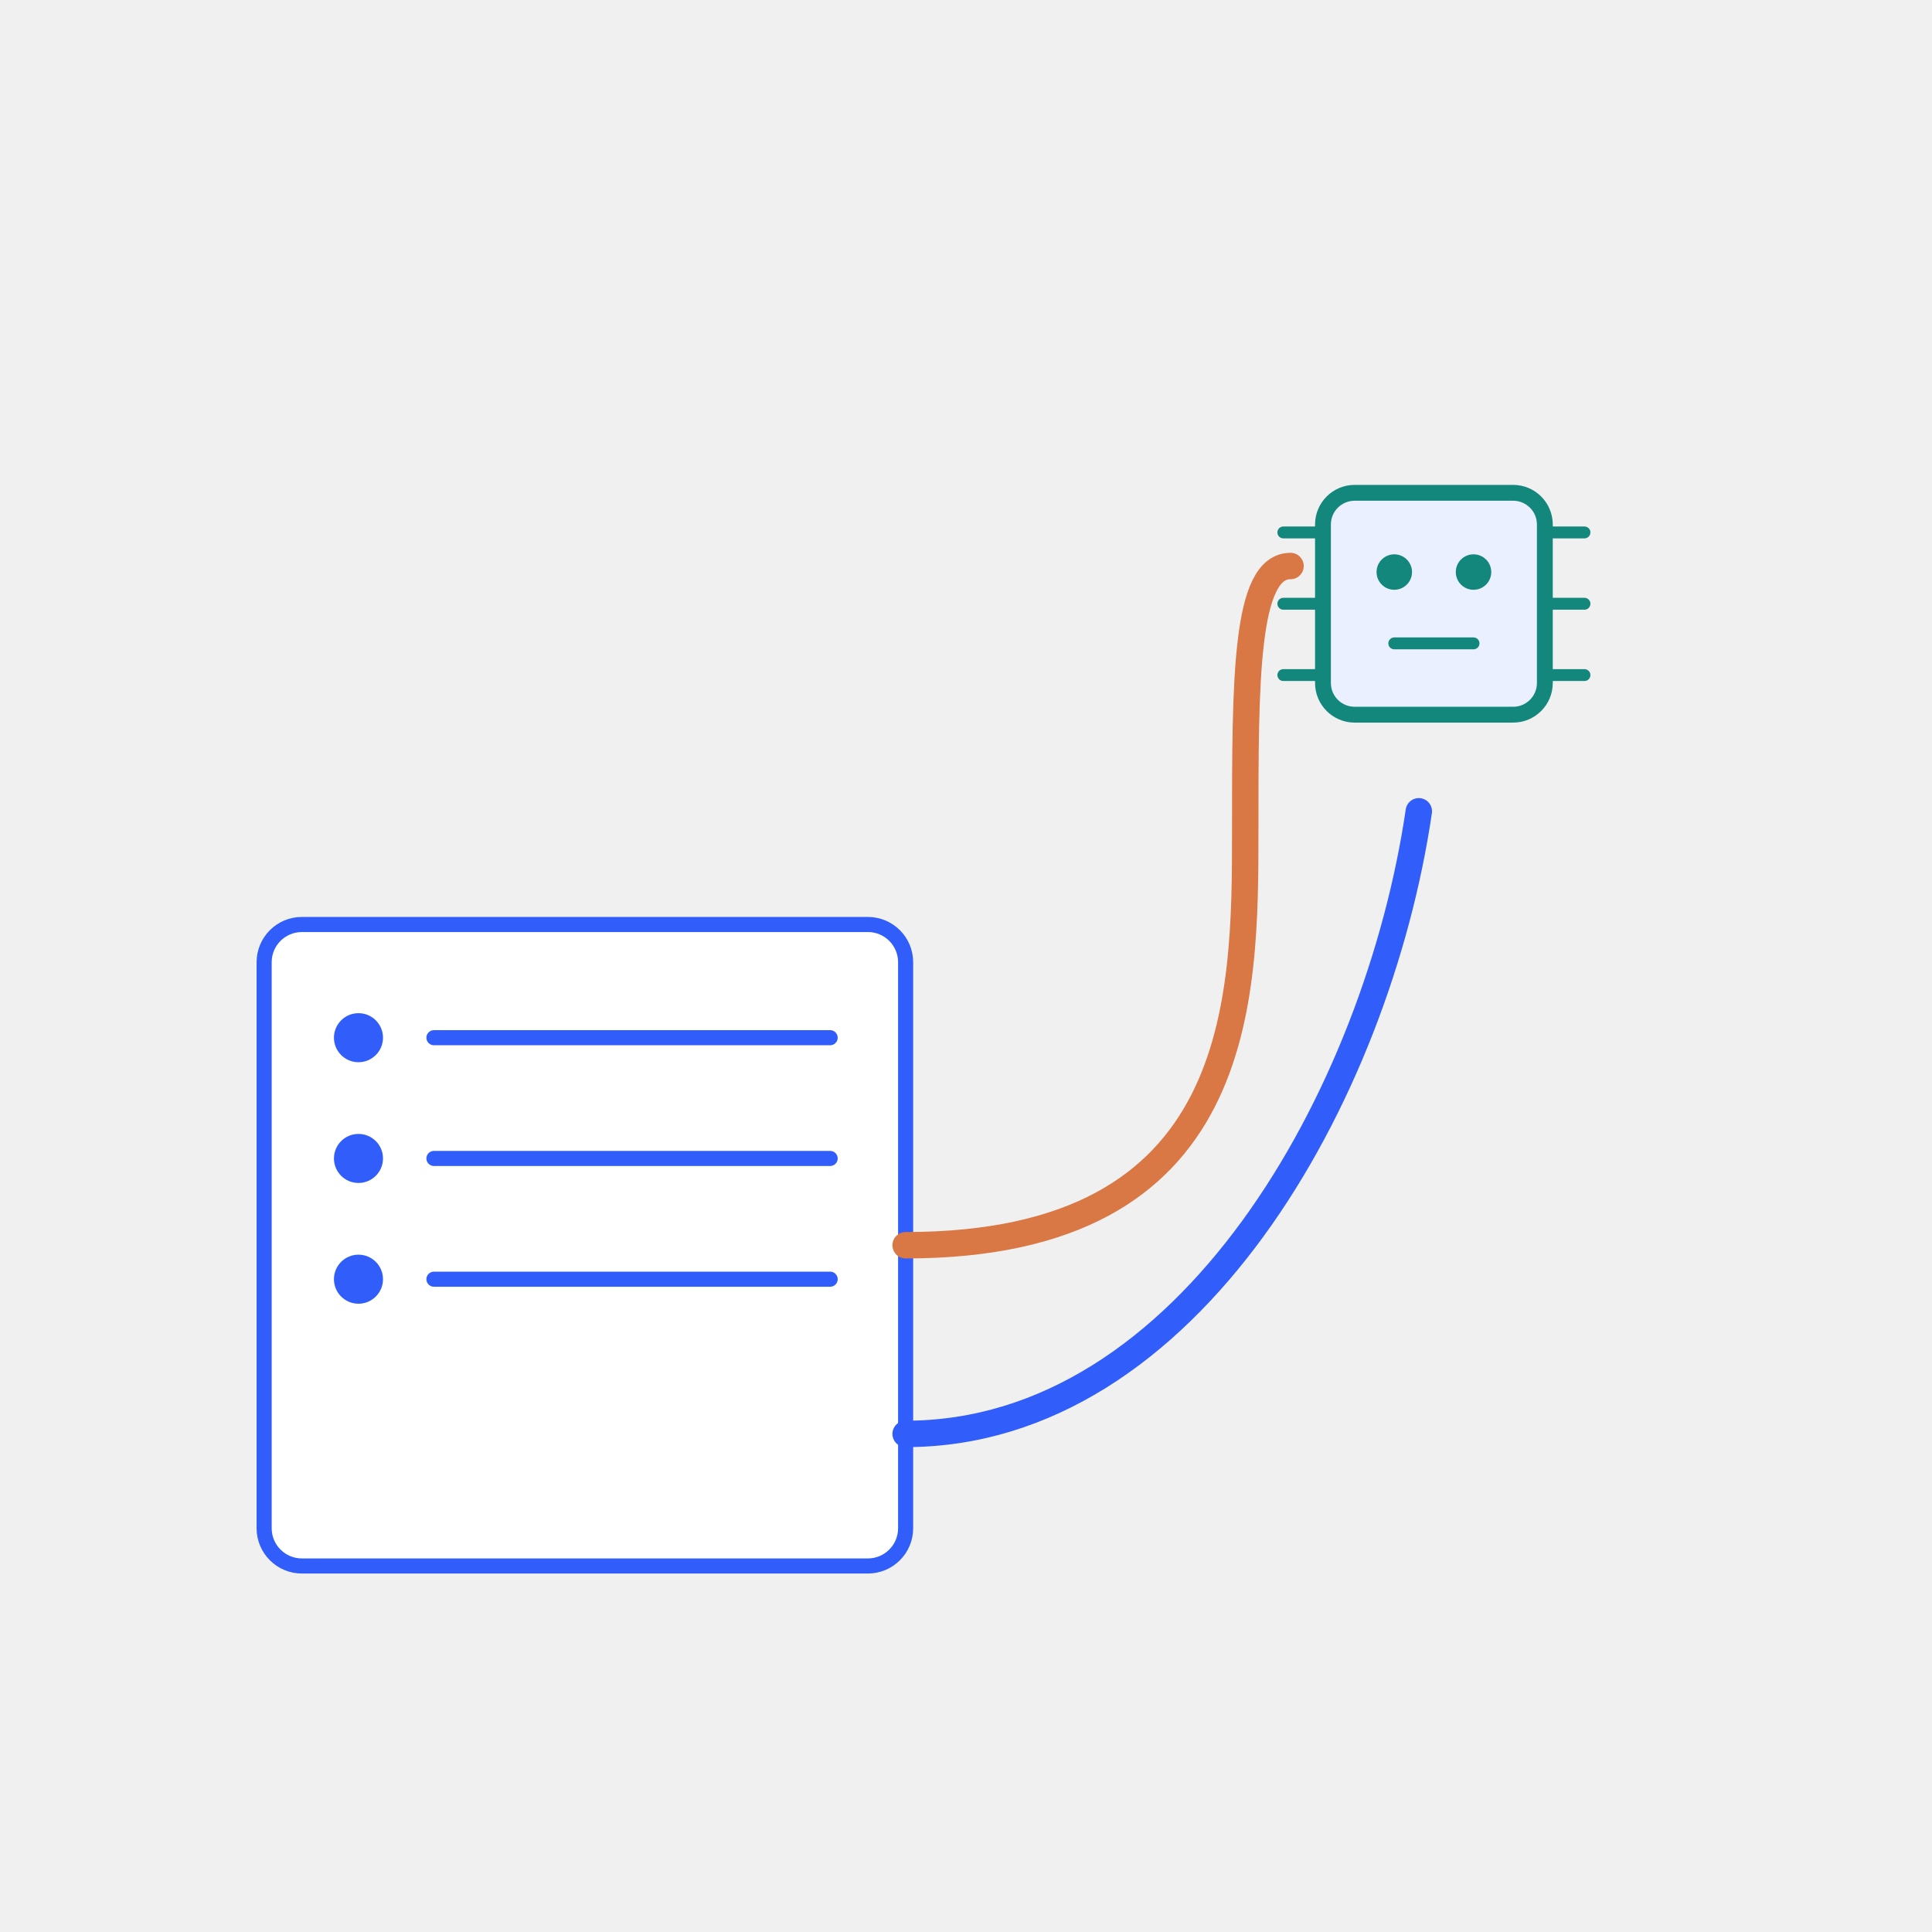
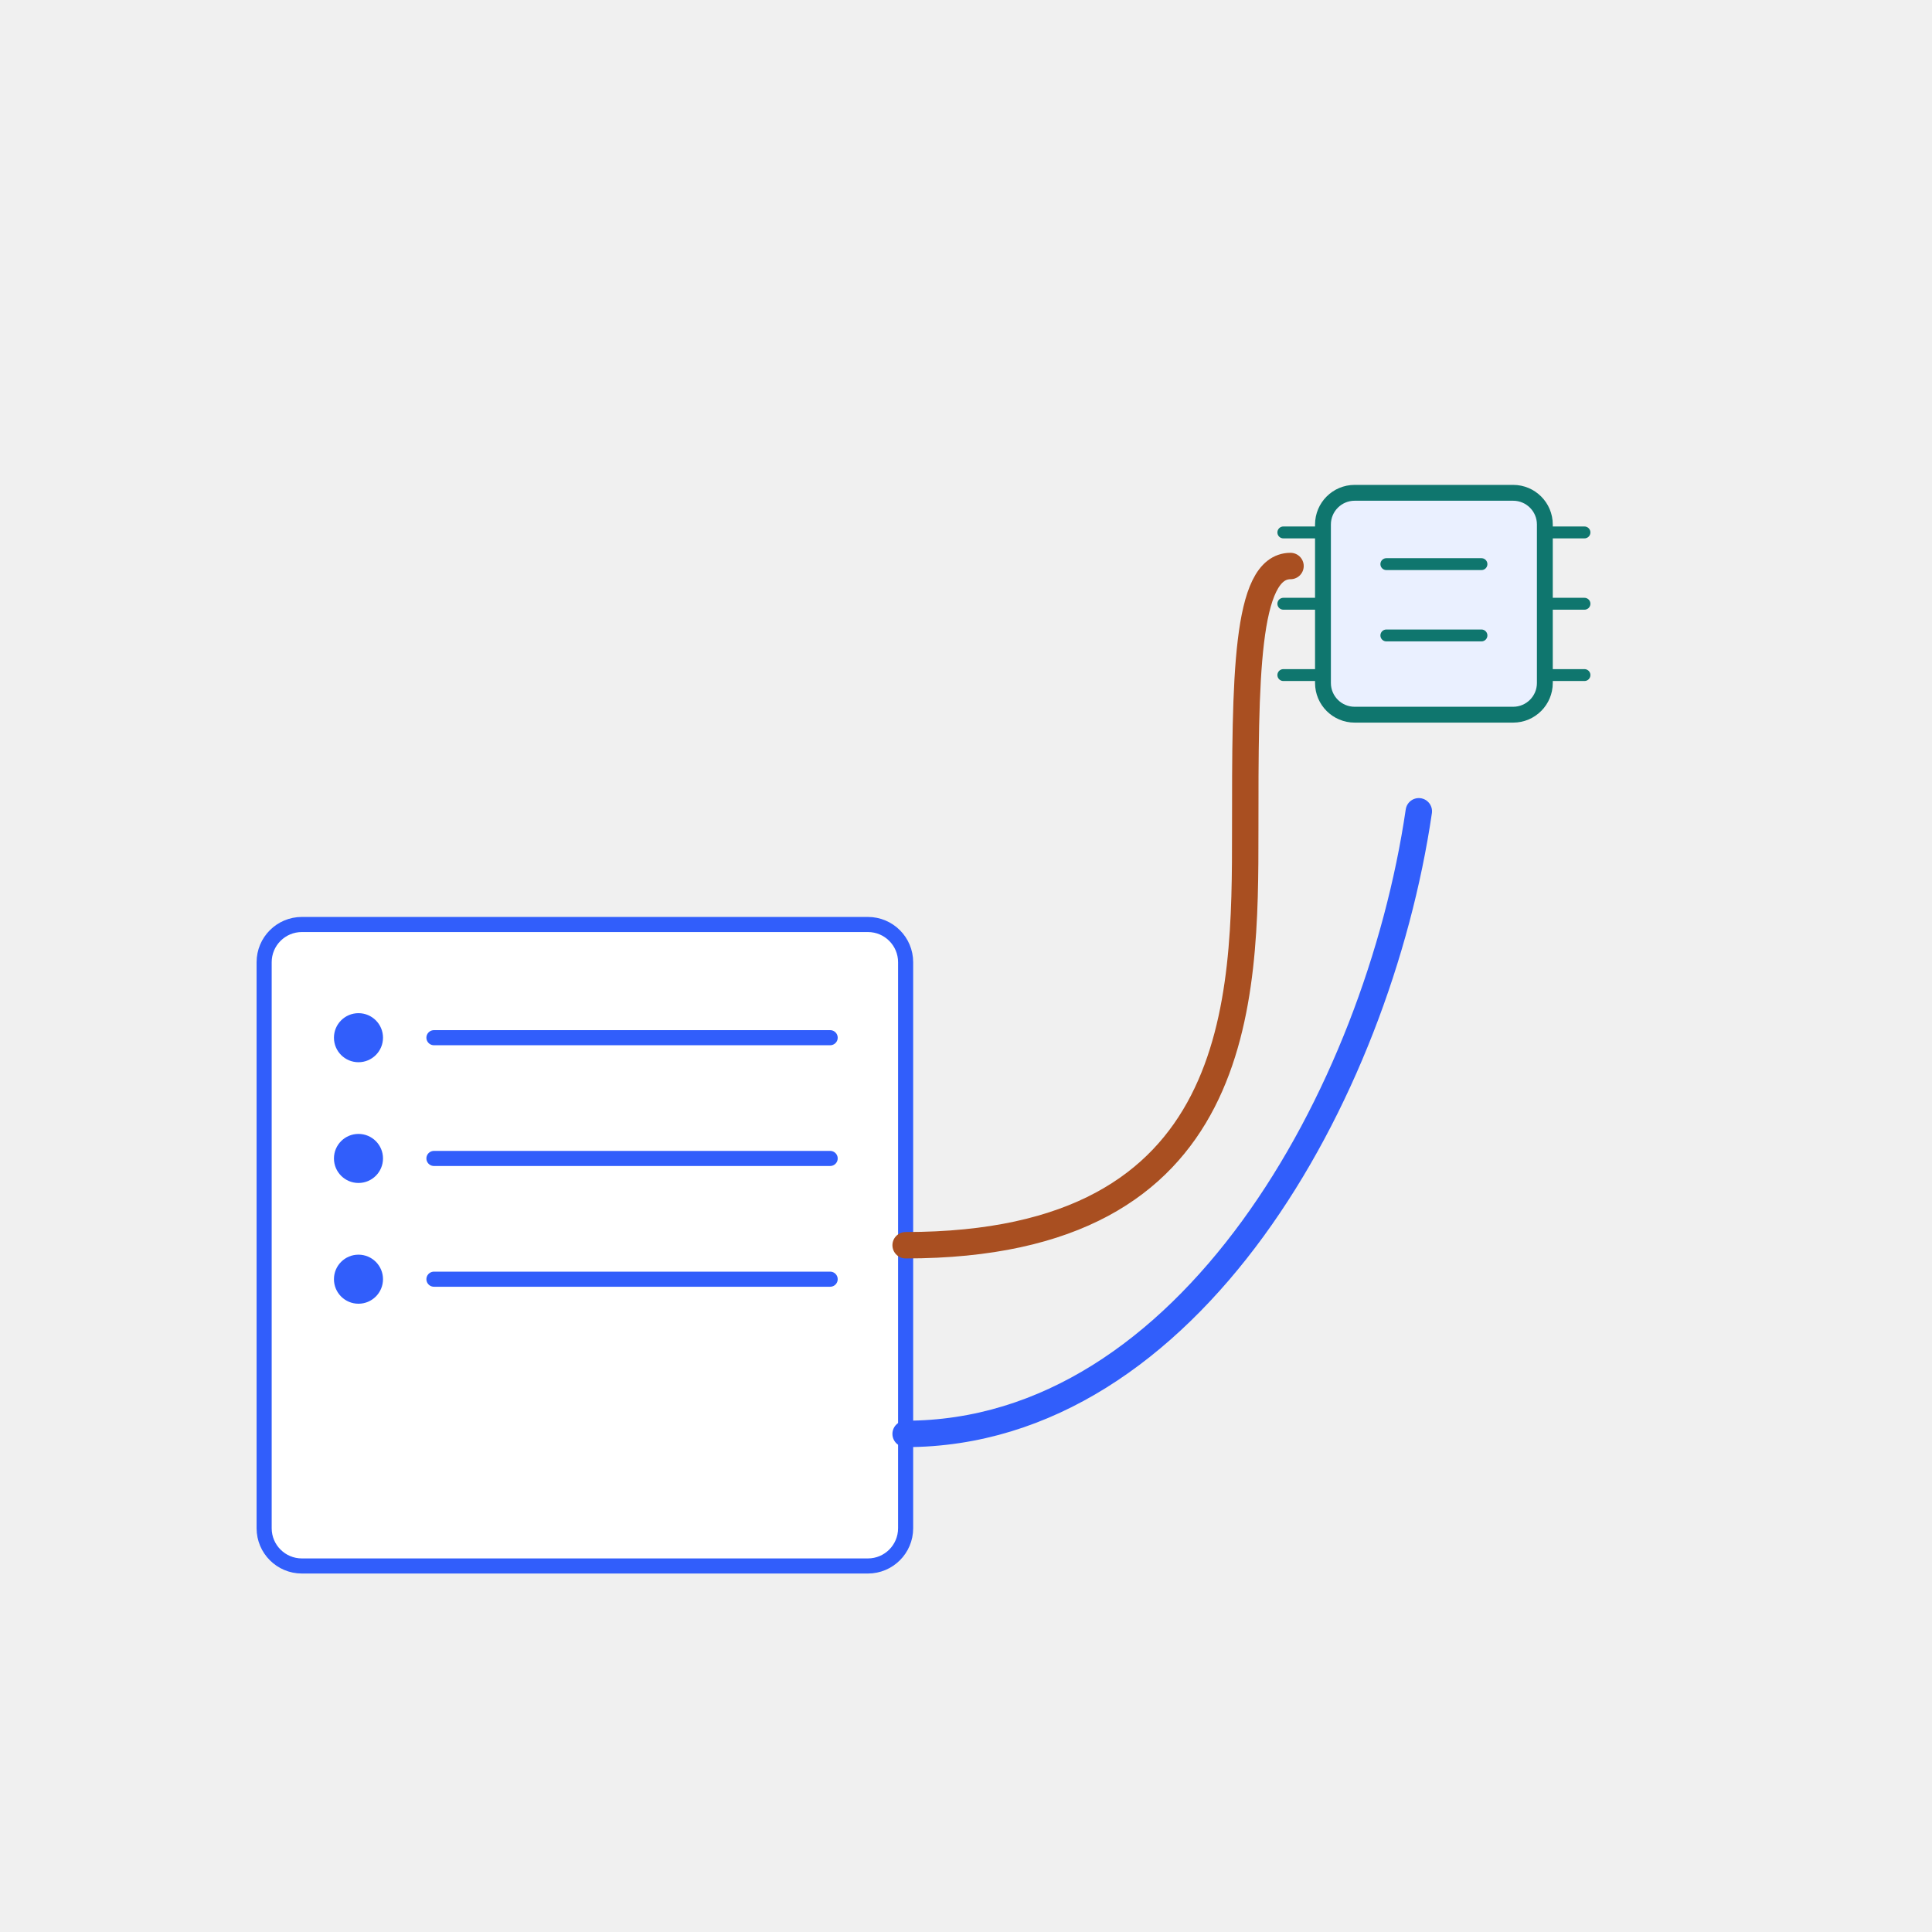
<svg xmlns="http://www.w3.org/2000/svg" width="512" height="512" viewBox="0 0 512 512" role="img" aria-labelledby="title desc">
  <defs>
    <marker id="arrow" viewBox="0 0 10 10" refX="8" refY="5" markerWidth="7" markerHeight="7" orient="auto">
      <path d="M0 0 L10 5 L0 10 Z" fill="#536273" />
    </marker>
  </defs>
  <rect x="70" y="245" width="170" height="170" rx="10" fill="#FFFFFF" stroke="#315EFB" stroke-width="4" />
  <circle cx="95" cy="275" r="6" fill="#315EFB" stroke="#315EFB" stroke-width="1" />
  <line x1="115" y1="275" x2="220" y2="275" stroke="#315EFB" stroke-width="4" stroke-linecap="round" />
  <circle cx="95" cy="307" r="6" fill="#315EFB" stroke="#315EFB" stroke-width="1" />
  <line x1="115" y1="307" x2="220" y2="307" stroke="#315EFB" stroke-width="4" stroke-linecap="round" />
  <circle cx="95" cy="339" r="6" fill="#315EFB" stroke="#315EFB" stroke-width="1" />
  <line x1="115" y1="339" x2="220" y2="339" stroke="#315EFB" stroke-width="4" stroke-linecap="round" />
-   <rect x="350.6" y="130.6" width="58.8" height="58.8" rx="8.4" fill="#EAF0FF" stroke="#14877D" stroke-width="4.2" />
-   <line x1="340.1" y1="141.1" x2="350.6" y2="141.1" stroke="#14877D" stroke-width="3.15" stroke-linecap="round" />
-   <line x1="409.4" y1="141.1" x2="419.9" y2="141.1" stroke="#14877D" stroke-width="3.15" stroke-linecap="round" />
-   <line x1="340.1" y1="160.0" x2="350.6" y2="160.0" stroke="#14877D" stroke-width="3.15" stroke-linecap="round" />
-   <line x1="409.4" y1="160.0" x2="419.9" y2="160.0" stroke="#14877D" stroke-width="3.15" stroke-linecap="round" />
-   <line x1="340.1" y1="178.9" x2="350.6" y2="178.9" stroke="#14877D" stroke-width="3.15" stroke-linecap="round" />
-   <line x1="409.4" y1="178.9" x2="419.9" y2="178.9" stroke="#14877D" stroke-width="3.15" stroke-linecap="round" />
-   <circle cx="369.5" cy="151.6" r="4.2" fill="#14877D" stroke="#14877D" stroke-width="1" />
-   <circle cx="390.5" cy="151.6" r="4.2" fill="#14877D" stroke="#14877D" stroke-width="1" />
-   <line x1="369.5" y1="170.5" x2="390.5" y2="170.5" stroke="#14877D" stroke-width="3.15" stroke-linecap="round" />
-   <path d="M 240 330 C 330 330 330 265 330 220 C 330 180 330 150 342 150" fill="none" stroke="#D97745" stroke-width="7" stroke-linecap="round" stroke-linejoin="round" />
+   <rect x="350.6" y="130.6" width="58.8" height="58.8" rx="8.4" fill="#EAF0FF" stroke="#0F766E" stroke-width="4.2" />
+   <line x1="340.1" y1="141.1" x2="350.6" y2="141.1" stroke="#0F766E" stroke-width="3.15" stroke-linecap="round" />
+   <line x1="409.4" y1="141.1" x2="419.9" y2="141.1" stroke="#0F766E" stroke-width="3.15" stroke-linecap="round" />
+   <line x1="340.1" y1="160.0" x2="350.6" y2="160.0" stroke="#0F766E" stroke-width="3.15" stroke-linecap="round" />
+   <line x1="409.4" y1="160.0" x2="419.9" y2="160.0" stroke="#0F766E" stroke-width="3.15" stroke-linecap="round" />
+   <line x1="340.1" y1="178.9" x2="350.6" y2="178.9" stroke="#0F766E" stroke-width="3.15" stroke-linecap="round" />
+   <line x1="409.4" y1="178.9" x2="419.9" y2="178.9" stroke="#0F766E" stroke-width="3.15" stroke-linecap="round" />
+   <line x1="367.4" y1="149.5" x2="392.6" y2="149.5" stroke="#0F766E" stroke-width="3.15" stroke-linecap="round" />
+   <line x1="367.4" y1="168.4" x2="392.6" y2="168.4" stroke="#0F766E" stroke-width="3.15" stroke-linecap="round" />
+   <path d="M 240 330 C 330 330 330 265 330 220 C 330 180 330 150 342 150" fill="none" stroke="#A94F21" stroke-width="7" stroke-linecap="round" stroke-linejoin="round" />
  <path d="M 376 215 C 365 290 315 380 240 380" fill="none" stroke="#315EFB" stroke-width="7" stroke-linecap="round" stroke-linejoin="round" />
</svg>
